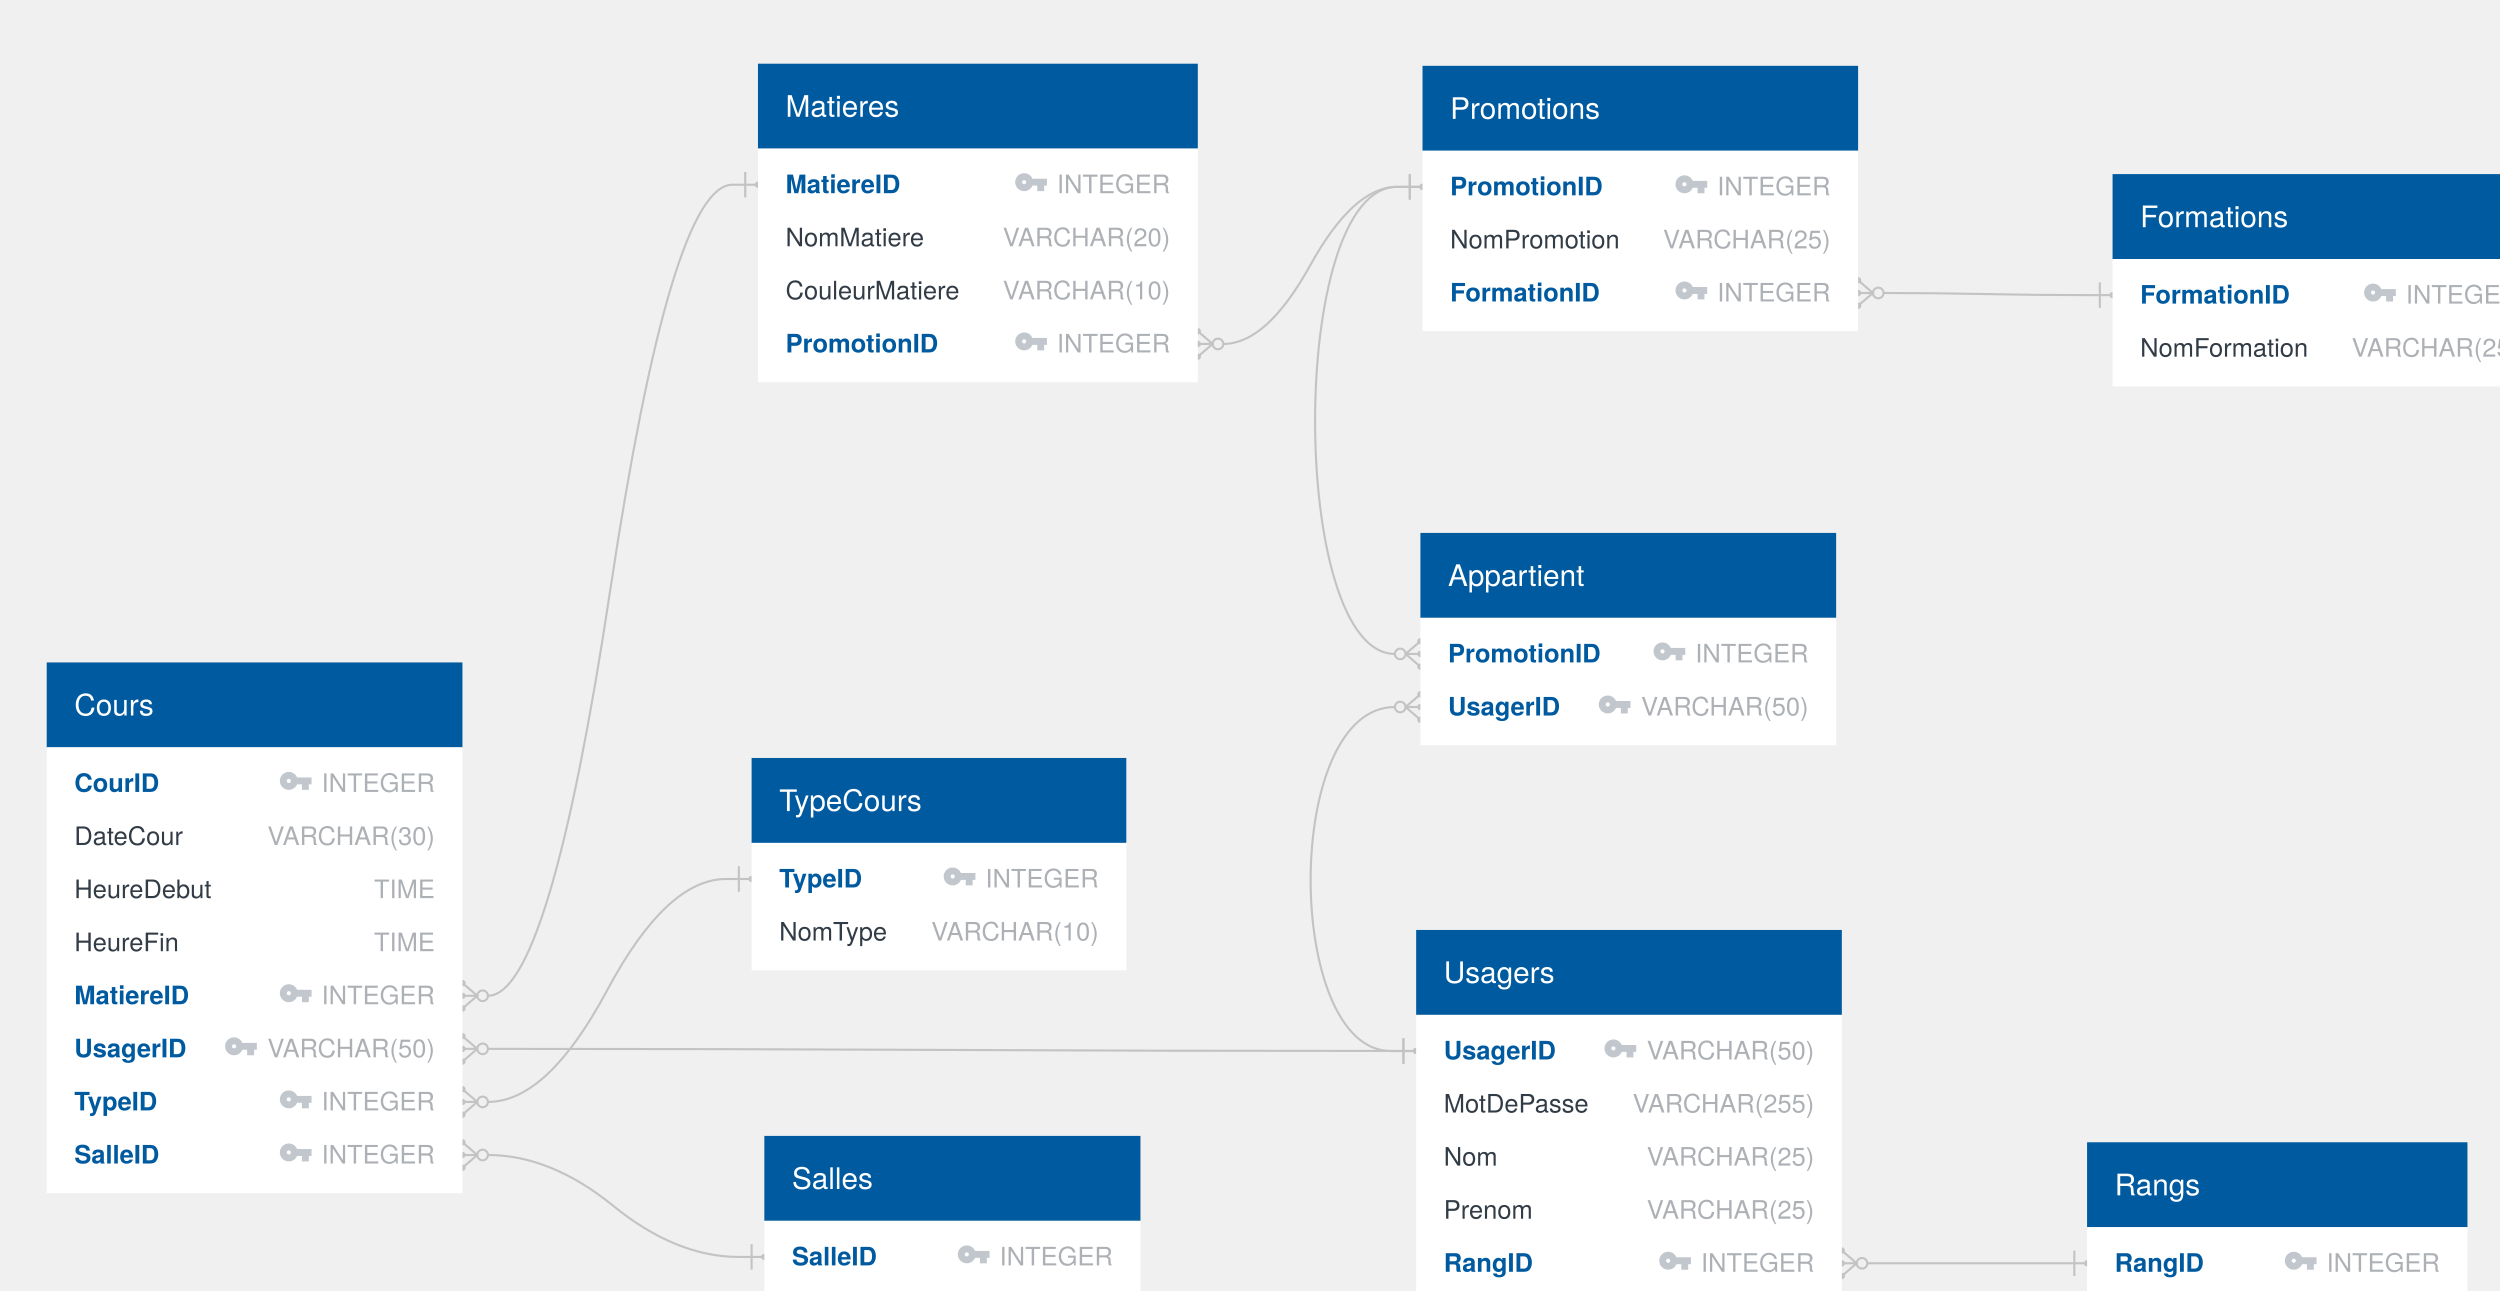
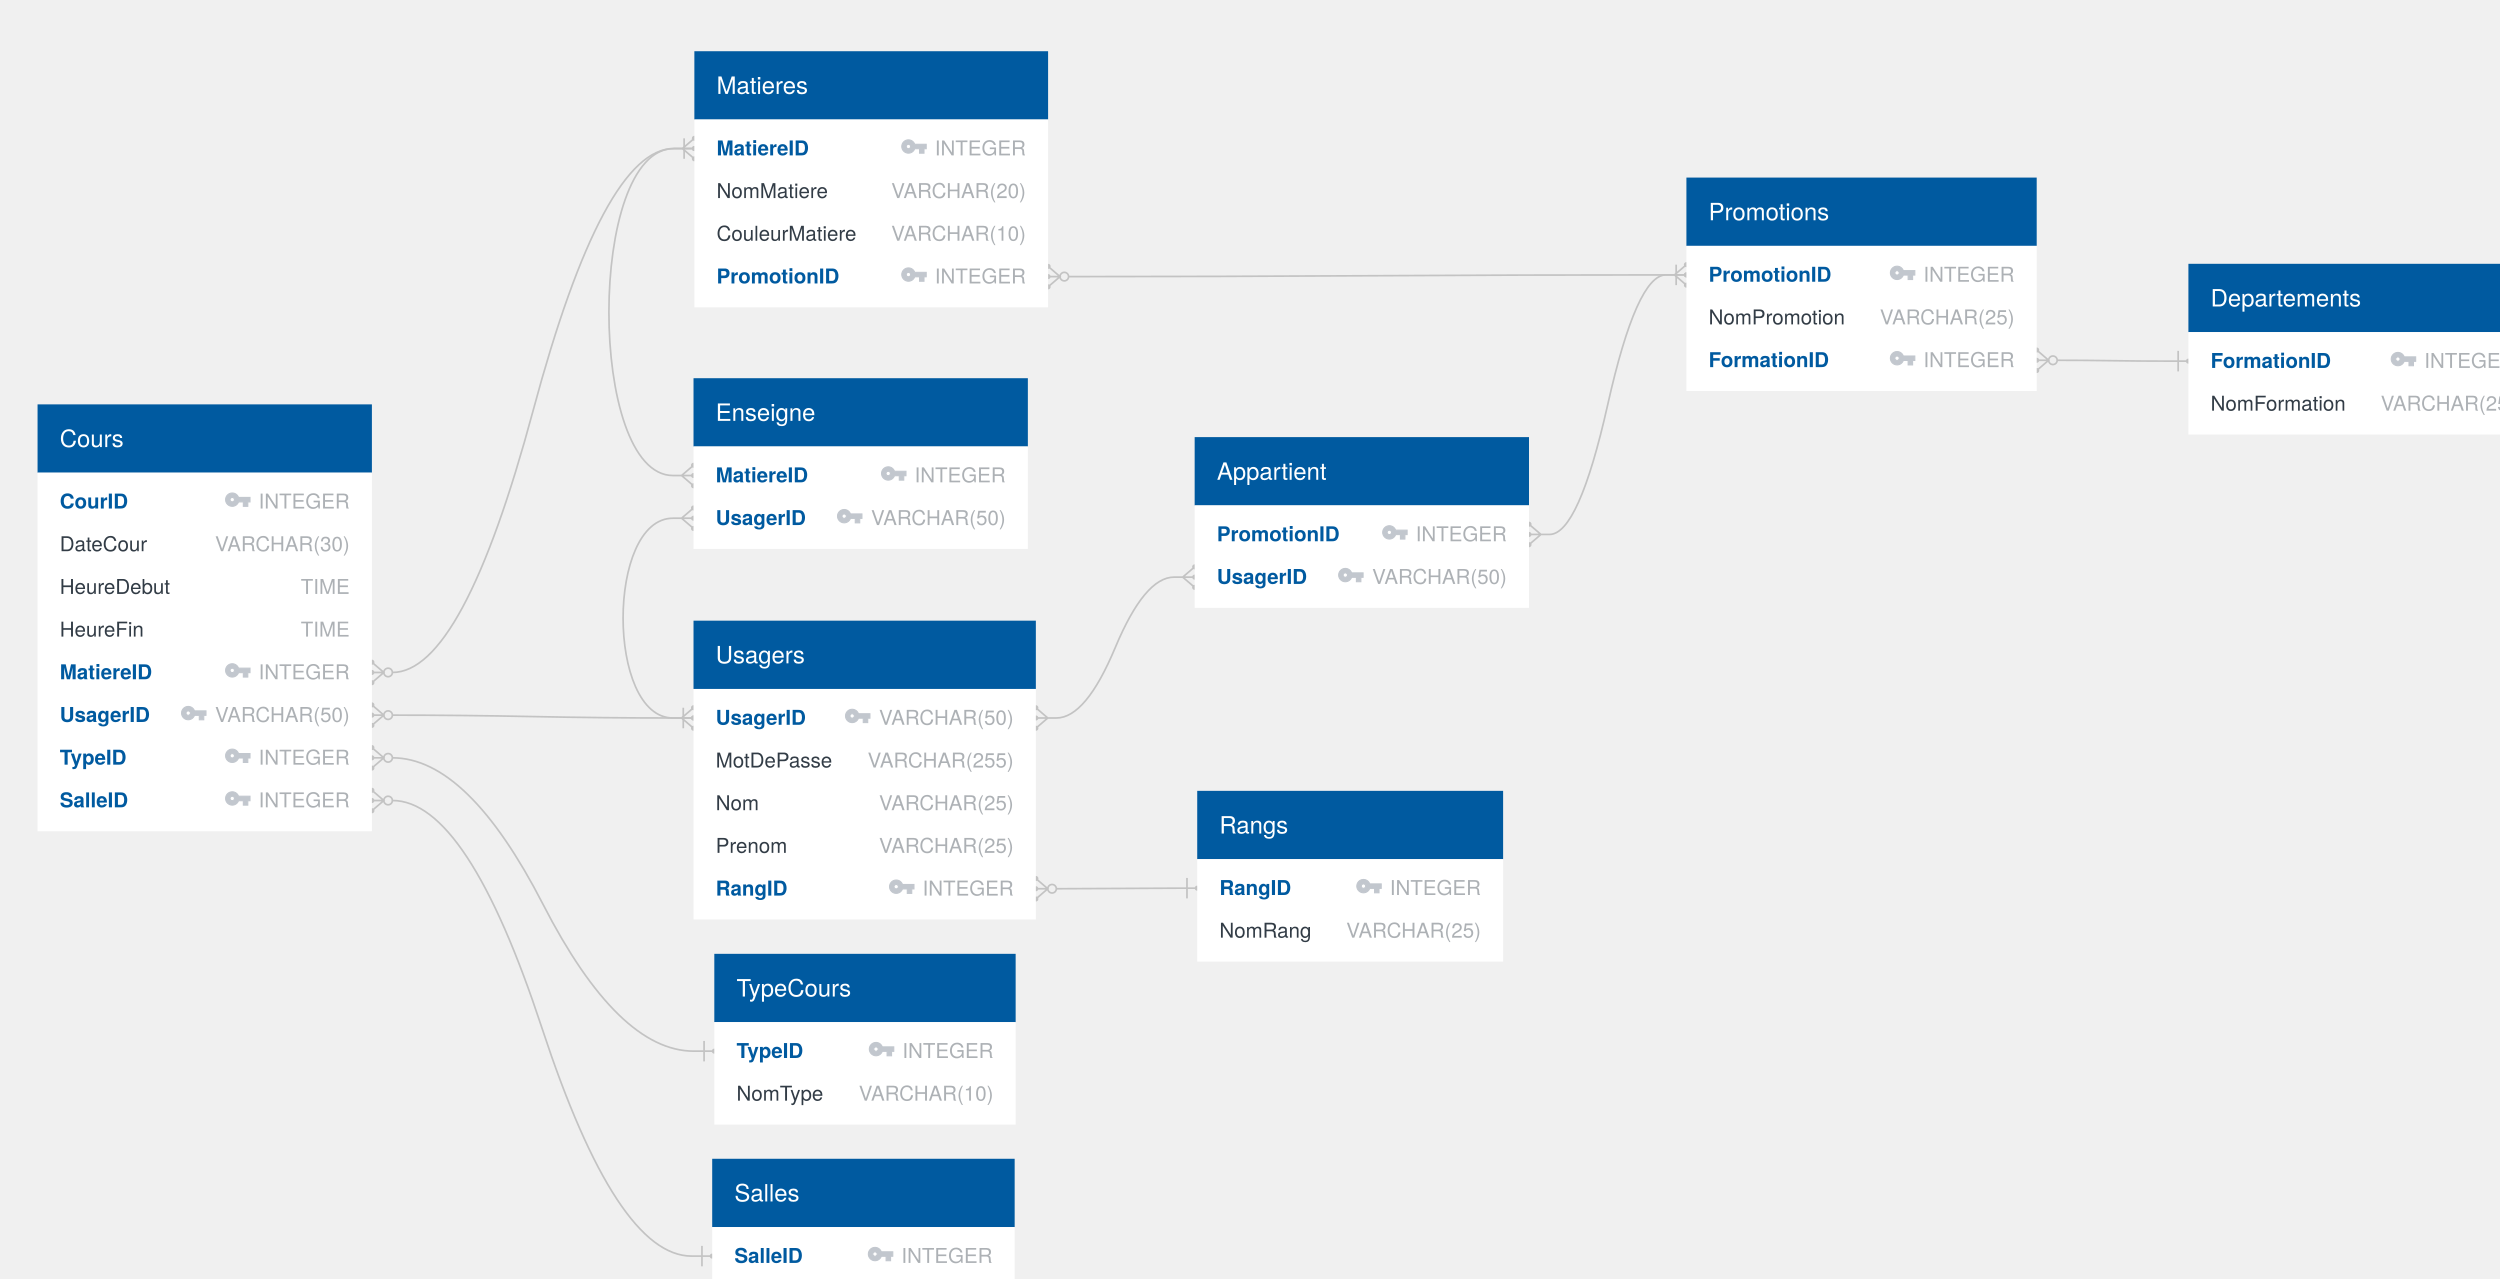
<svg xmlns="http://www.w3.org/2000/svg" class="diagram-root" style="background: #f5f6f6">
  <style>.diagram-root { font-family: "Helvetica Neue", sans-serif; font-size: 12px; } .t { overflow: visible; } .t-bg { y: 40; fill: #fff;   } .th { fill: #005aa0;   } .tht { fill: #fff; font-size: 14px;  } .tf { fill: #323c46; overflow: visible; } .tf.pk { fill: #005aa0; font-weight: bold; } .tf.fk { font-weight: bold; } .ty { fill: #adb1b5; font-weight: normal; text-anchor: end; } .r { fill: transparent; stroke: #c3c3c3; stroke-width: 1; } .l { stroke: 1; } .i { fill: #c2c7ce; stroke: #c2c7ce; } .i.ix { fill: #afb3b6; stroke: #000; } .fa { fill: transparent; overflow: visible; } .fa .bg.hover { fill: #f7f7f7; } .c { cy: 12; r: 4; stroke: #d2d2dc; fill: #d2d2dc; } .hr { fill: transparent; stroke: #323c46; stroke-opacity: 0.035; stroke-width: 13; } .dc { stroke: #fa5a3c; fill: #fa5a3c; } .x { stroke: white; stroke-width: 1; } .hl .th { fill: #1b9bff; } .hl .tht {  } .fhl .bg { fill: #e7f4ff; } .fhls .bg {  } .r.hl { stroke: #1b9bff; } .dim { opacity: 0.25; }</style>
-   <g class="drawing-wrapper" transform="translate(-207, -44) scale(1,1)">
+   <g class="drawing-wrapper" transform="translate(-280.3333, -90) scale(1,1)">
    <g class="rs">
-       <path d="M 1082.15 182 m -1, 0 a 1,1 0 1,0 2,0 a 1,1 0 1,0 -2,0 M 1082.15 182 m -0.5, 0 a 0.5,0.5 0 1,0 1,0 a 0.5,0.5 0 1,0 -1,0  M1082.15 182 L1082.15 182 1089.15 182 M 1082.15 188 m -1, 0 a 1,1 0 1,0 2,0 a 1,1 0 1,0 -2,0 M 1082.15 188 m -0.5, 0 a 0.5,0.5 0 1,0 1,0 a 0.5,0.5 0 1,0 -1,0  M1082.15 188 L1082.15 188 1089.15 182 1082.15 176 M 1082.15 176 m -1, 0 a 1,1 0 1,0 2,0 a 1,1 0 1,0 -2,0 M 1082.15 176 m -0.5, 0 a 0.5,0.5 0 1,0 1,0 a 0.5,0.5 0 1,0 -1,0  M 1091.65 182 m -2.5, 0 a 2.5,2.5 0 1,0 5,0 a 2.5,2.5 0 1,0 -5,0 M1094.15 182 Q 1118.12 182, 1142.08 182.5 T 1190 183 M 1202 183 m -1, 0 a 1,1 0 1,0 2,0 a 1,1 0 1,0 -2,0 M 1202 183 m -0.5, 0 a 0.5,0.5 0 1,0 1,0 a 0.5,0.5 0 1,0 -1,0  M1202 183 L1202 183 1190 183 M1196 189 L1196 189 1196 177" id="h1480738937" class="r" />
-       <path d="M 1074.49 639 m -1, 0 a 1,1 0 1,0 2,0 a 1,1 0 1,0 -2,0 M 1074.49 639 m -0.5, 0 a 0.5,0.5 0 1,0 1,0 a 0.5,0.5 0 1,0 -1,0  M1074.49 639 L1074.49 639 1081.49 639 M 1074.49 645 m -1, 0 a 1,1 0 1,0 2,0 a 1,1 0 1,0 -2,0 M 1074.49 645 m -0.5, 0 a 0.5,0.5 0 1,0 1,0 a 0.5,0.5 0 1,0 -1,0  M1074.49 645 L1074.49 645 1081.49 639 1074.49 633 M 1074.49 633 m -1, 0 a 1,1 0 1,0 2,0 a 1,1 0 1,0 -2,0 M 1074.49 633 m -0.5, 0 a 0.5,0.5 0 1,0 1,0 a 0.5,0.5 0 1,0 -1,0  M 1083.99 639 m -2.5, 0 a 2.5,2.5 0 1,0 5,0 a 2.5,2.5 0 1,0 -5,0 M1086.49 639 Q 1109.37 639, 1132.24 639 T 1178 639 M 1190 639 m -1, 0 a 1,1 0 1,0 2,0 a 1,1 0 1,0 -2,0 M 1190 639 m -0.5, 0 a 0.5,0.5 0 1,0 1,0 a 0.5,0.5 0 1,0 -1,0  M1190 639 L1190 639 1178 639 M1184 645 L1184 645 1184 633" id="h3475528290" class="r" />
-       <path d="M 771.16 206 m -1, 0 a 1,1 0 1,0 2,0 a 1,1 0 1,0 -2,0 M 771.16 206 m -0.5, 0 a 0.5,0.5 0 1,0 1,0 a 0.5,0.5 0 1,0 -1,0  M771.16 206 L771.16 206 778.16 206 M 771.16 212 m -1, 0 a 1,1 0 1,0 2,0 a 1,1 0 1,0 -2,0 M 771.16 212 m -0.5, 0 a 0.5,0.5 0 1,0 1,0 a 0.5,0.5 0 1,0 -1,0  M771.16 212 L771.16 212 778.16 206 771.16 200 M 771.16 200 m -1, 0 a 1,1 0 1,0 2,0 a 1,1 0 1,0 -2,0 M 771.16 200 m -0.5, 0 a 0.5,0.5 0 1,0 1,0 a 0.5,0.5 0 1,0 -1,0  M 780.66 206 m -2.5, 0 a 2.5,2.5 0 1,0 5,0 a 2.5,2.5 0 1,0 -5,0 M783.16 206 Q 803.62 206, 824.08 169 T 865 132 M 877 132 m -1, 0 a 1,1 0 1,0 2,0 a 1,1 0 1,0 -2,0 M 877 132 m -0.5, 0 a 0.5,0.5 0 1,0 1,0 a 0.5,0.5 0 1,0 -1,0  M877 132 L877 132 865 132 M871 138 L871 138 871 126" id="h1640493524" class="r" />
-       <path d="M 424.81 513 m -1, 0 a 1,1 0 1,0 2,0 a 1,1 0 1,0 -2,0 M 424.81 513 m -0.5, 0 a 0.5,0.5 0 1,0 1,0 a 0.5,0.5 0 1,0 -1,0  M424.81 513 L424.81 513 431.81 513 M 424.81 519 m -1, 0 a 1,1 0 1,0 2,0 a 1,1 0 1,0 -2,0 M 424.81 519 m -0.5, 0 a 0.5,0.5 0 1,0 1,0 a 0.5,0.5 0 1,0 -1,0  M424.81 519 L424.81 519 431.81 513 424.81 507 M 424.81 507 m -1, 0 a 1,1 0 1,0 2,0 a 1,1 0 1,0 -2,0 M 424.81 507 m -0.5, 0 a 0.5,0.5 0 1,0 1,0 a 0.5,0.5 0 1,0 -1,0  M 434.31 513 m -2.5, 0 a 2.5,2.5 0 1,0 5,0 a 2.5,2.5 0 1,0 -5,0 M436.81 513 Q 465.61 513, 494.41 322 T 552 131 M 564 131 m -1, 0 a 1,1 0 1,0 2,0 a 1,1 0 1,0 -2,0 M 564 131 m -0.5, 0 a 0.5,0.5 0 1,0 1,0 a 0.5,0.5 0 1,0 -1,0  M564 131 L564 131 552 131 M558 137 L558 137 558 125" id="h556085257" class="r" />
-       <path d="M 424.81 538 m -1, 0 a 1,1 0 1,0 2,0 a 1,1 0 1,0 -2,0 M 424.81 538 m -0.5, 0 a 0.5,0.5 0 1,0 1,0 a 0.5,0.5 0 1,0 -1,0  M424.81 538 L424.81 538 431.81 538 M 424.81 544 m -1, 0 a 1,1 0 1,0 2,0 a 1,1 0 1,0 -2,0 M 424.81 544 m -0.5, 0 a 0.5,0.5 0 1,0 1,0 a 0.5,0.5 0 1,0 -1,0  M424.81 544 L424.81 544 431.81 538 424.81 532 M 424.81 532 m -1, 0 a 1,1 0 1,0 2,0 a 1,1 0 1,0 -2,0 M 424.81 532 m -0.5, 0 a 0.5,0.5 0 1,0 1,0 a 0.5,0.5 0 1,0 -1,0  M 434.31 538 m -2.5, 0 a 2.5,2.5 0 1,0 5,0 a 2.5,2.5 0 1,0 -5,0 M436.81 538 Q 543.11 538, 649.41 538.5 T 862 539 M 874 539 m -1, 0 a 1,1 0 1,0 2,0 a 1,1 0 1,0 -2,0 M 874 539 m -0.5, 0 a 0.5,0.5 0 1,0 1,0 a 0.5,0.5 0 1,0 -1,0  M874 539 L874 539 862 539 M868 545 L868 545 868 533" id="h4182562984" class="r" />
-       <path d="M 424.81 563 m -1, 0 a 1,1 0 1,0 2,0 a 1,1 0 1,0 -2,0 M 424.81 563 m -0.5, 0 a 0.5,0.5 0 1,0 1,0 a 0.5,0.5 0 1,0 -1,0  M424.81 563 L424.81 563 431.81 563 M 424.81 569 m -1, 0 a 1,1 0 1,0 2,0 a 1,1 0 1,0 -2,0 M 424.81 569 m -0.5, 0 a 0.5,0.5 0 1,0 1,0 a 0.5,0.5 0 1,0 -1,0  M424.81 569 L424.81 569 431.81 563 424.81 557 M 424.81 557 m -1, 0 a 1,1 0 1,0 2,0 a 1,1 0 1,0 -2,0 M 424.81 557 m -0.5, 0 a 0.5,0.5 0 1,0 1,0 a 0.5,0.5 0 1,0 -1,0  M 434.31 563 m -2.5, 0 a 2.5,2.5 0 1,0 5,0 a 2.5,2.5 0 1,0 -5,0 M436.81 563 Q 464.86 563, 492.91 510.5 T 549 458 M 561 458 m -1, 0 a 1,1 0 1,0 2,0 a 1,1 0 1,0 -2,0 M 561 458 m -0.5, 0 a 0.5,0.5 0 1,0 1,0 a 0.5,0.5 0 1,0 -1,0  M561 458 L561 458 549 458 M555 464 L555 464 555 452" id="h1585382647" class="r" />
-       <path d="M 424.81 588 m -1, 0 a 1,1 0 1,0 2,0 a 1,1 0 1,0 -2,0 M 424.81 588 m -0.5, 0 a 0.5,0.5 0 1,0 1,0 a 0.5,0.5 0 1,0 -1,0  M424.81 588 L424.81 588 431.81 588 M 424.81 594 m -1, 0 a 1,1 0 1,0 2,0 a 1,1 0 1,0 -2,0 M 424.81 594 m -0.5, 0 a 0.5,0.5 0 1,0 1,0 a 0.5,0.5 0 1,0 -1,0  M424.81 594 L424.81 594 431.81 588 424.81 582 M 424.81 582 m -1, 0 a 1,1 0 1,0 2,0 a 1,1 0 1,0 -2,0 M 424.81 582 m -0.5, 0 a 0.5,0.5 0 1,0 1,0 a 0.5,0.5 0 1,0 -1,0  M 434.31 588 m -2.5, 0 a 2.5,2.5 0 1,0 5,0 a 2.5,2.5 0 1,0 -5,0 M436.81 588 Q 466.36 588, 495.91 612 T 555 636 M 567 636 m -1, 0 a 1,1 0 1,0 2,0 a 1,1 0 1,0 -2,0 M 567 636 m -0.5, 0 a 0.5,0.5 0 1,0 1,0 a 0.5,0.5 0 1,0 -1,0  M567 636 L567 636 555 636 M561 642 L561 642 561 630" id="h840439881" class="r" />
-       <path d="M 876 352 m -1, 0 a 1,1 0 1,0 2,0 a 1,1 0 1,0 -2,0 M 876 352 m -0.5, 0 a 0.5,0.5 0 1,0 1,0 a 0.5,0.5 0 1,0 -1,0  M876 352 L876 352 869 352 M 876 358 m -1, 0 a 1,1 0 1,0 2,0 a 1,1 0 1,0 -2,0 M 876 358 m -0.5, 0 a 0.5,0.5 0 1,0 1,0 a 0.5,0.5 0 1,0 -1,0  M876 358 L876 358 869 352 876 346 M 876 346 m -1, 0 a 1,1 0 1,0 2,0 a 1,1 0 1,0 -2,0 M 876 346 m -0.5, 0 a 0.5,0.5 0 1,0 1,0 a 0.5,0.5 0 1,0 -1,0  M 866.5 352 m -2.5, 0 a 2.5,2.5 0 1,0 5,0 a 2.5,2.5 0 1,0 -5,0 M864 352 C 814 352, 813.4 132, 865 132 M 877 132 m -1, 0 a 1,1 0 1,0 2,0 a 1,1 0 1,0 -2,0 M 877 132 m -0.5, 0 a 0.5,0.5 0 1,0 1,0 a 0.5,0.5 0 1,0 -1,0  M877 132 L877 132 865 132 M871 138 L871 138 871 126" id="h1583878840" class="r" />
-       <path d="M 876 377 m -1, 0 a 1,1 0 1,0 2,0 a 1,1 0 1,0 -2,0 M 876 377 m -0.5, 0 a 0.5,0.5 0 1,0 1,0 a 0.5,0.5 0 1,0 -1,0  M876 377 L876 377 869 377 M 876 383 m -1, 0 a 1,1 0 1,0 2,0 a 1,1 0 1,0 -2,0 M 876 383 m -0.5, 0 a 0.5,0.5 0 1,0 1,0 a 0.5,0.5 0 1,0 -1,0  M876 383 L876 383 869 377 876 371 M 876 371 m -1, 0 a 1,1 0 1,0 2,0 a 1,1 0 1,0 -2,0 M 876 371 m -0.5, 0 a 0.5,0.5 0 1,0 1,0 a 0.5,0.5 0 1,0 -1,0  M 866.5 377 m -2.5, 0 a 2.5,2.5 0 1,0 5,0 a 2.5,2.5 0 1,0 -5,0 M864 377 C 810.8 377, 812 539, 862 539 M 874 539 m -1, 0 a 1,1 0 1,0 2,0 a 1,1 0 1,0 -2,0 M 874 539 m -0.5, 0 a 0.5,0.5 0 1,0 1,0 a 0.5,0.5 0 1,0 -1,0  M874 539 L874 539 862 539 M868 545 L868 545 868 533" id="h1892832368" class="r" />
+       <path d="M 1473.15 301 m -1, 0 a 1,1 0 1,0 2,0 a 1,1 0 1,0 -2,0 M 1473.15 301 m -0.5, 0 a 0.5,0.5 0 1,0 1,0 a 0.5,0.5 0 1,0 -1,0  M1473.15 301 L1473.15 301 1480.15 301 M 1473.15 307 m -1, 0 a 1,1 0 1,0 2,0 a 1,1 0 1,0 -2,0 M 1473.15 307 m -0.5, 0 a 0.5,0.5 0 1,0 1,0 a 0.5,0.5 0 1,0 -1,0  M1473.15 307 L1473.15 307 1480.15 301 1473.15 295 M 1473.15 295 m -1, 0 a 1,1 0 1,0 2,0 a 1,1 0 1,0 -2,0 M 1473.15 295 m -0.5, 0 a 0.5,0.5 0 1,0 1,0 a 0.5,0.5 0 1,0 -1,0  M 1482.65 301 m -2.5, 0 a 2.5,2.5 0 1,0 5,0 a 2.5,2.5 0 1,0 -5,0 M1485.15 301 Q 1501.37 301, 1517.58 301.25 T 1550 301.5 M 1562 301.5 m -1, 0 a 1,1 0 1,0 2,0 a 1,1 0 1,0 -2,0 M 1562 301.5 m -0.5, 0 a 0.5,0.5 0 1,0 1,0 a 0.5,0.5 0 1,0 -1,0  M1562 301.5 L1562 301.5 1550 301.5 M1556 307.5 L1556 307.5 1556 295.5" id="h2328610567" class="r" />
+       <path d="M 886.99 610.5 m -1, 0 a 1,1 0 1,0 2,0 a 1,1 0 1,0 -2,0 M 886.99 610.5 m -0.5, 0 a 0.5,0.5 0 1,0 1,0 a 0.5,0.5 0 1,0 -1,0  M886.99 610.5 L886.99 610.5 893.99 610.5 M 886.99 616.5 m -1, 0 a 1,1 0 1,0 2,0 a 1,1 0 1,0 -2,0 M 886.99 616.5 m -0.5, 0 a 0.5,0.5 0 1,0 1,0 a 0.5,0.5 0 1,0 -1,0  M886.99 616.5 L886.99 616.5 893.99 610.5 886.99 604.5 M 886.99 604.5 m -1, 0 a 1,1 0 1,0 2,0 a 1,1 0 1,0 -2,0 M 886.99 604.5 m -0.5, 0 a 0.5,0.5 0 1,0 1,0 a 0.5,0.5 0 1,0 -1,0  M 896.49 610.5 m -2.5, 0 a 2.5,2.5 0 1,0 5,0 a 2.5,2.5 0 1,0 -5,0 M898.99 610.5 Q 916.62 610.5, 934.25 610.34 T 969.5 610.17 M 981.5 610.17 m -1, 0 a 1,1 0 1,0 2,0 a 1,1 0 1,0 -2,0 M 981.5 610.17 m -0.5, 0 a 0.5,0.5 0 1,0 1,0 a 0.5,0.5 0 1,0 -1,0  M981.5 610.17 L981.5 610.17 969.5 610.17 M975.5 616.17 L975.5 616.17 975.5 604.17" id="h3475528290" class="r" />
+       <path d="M 894.16 252 m -1, 0 a 1,1 0 1,0 2,0 a 1,1 0 1,0 -2,0 M 894.16 252 m -0.5, 0 a 0.5,0.5 0 1,0 1,0 a 0.5,0.5 0 1,0 -1,0  M894.16 252 L894.16 252 901.16 252 M 894.16 258 m -1, 0 a 1,1 0 1,0 2,0 a 1,1 0 1,0 -2,0 M 894.16 258 m -0.5, 0 a 0.5,0.5 0 1,0 1,0 a 0.5,0.5 0 1,0 -1,0  M894.16 258 L894.16 258 901.16 252 894.16 246 M 894.16 246 m -1, 0 a 1,1 0 1,0 2,0 a 1,1 0 1,0 -2,0 M 894.16 246 m -0.5, 0 a 0.5,0.5 0 1,0 1,0 a 0.5,0.5 0 1,0 -1,0  M 903.66 252 m -2.5, 0 a 2.5,2.5 0 1,0 5,0 a 2.5,2.5 0 1,0 -5,0 M906.16 252 Q 993.62 252, 1081.08 251.5 T 1256 251 M 1268 251 m -1, 0 a 1,1 0 1,0 2,0 a 1,1 0 1,0 -2,0 M 1268 251 m -0.5, 0 a 0.5,0.5 0 1,0 1,0 a 0.5,0.5 0 1,0 -1,0  M1268 251 L1268 251 1256 251 M1262 257 L1262 257 1262 245" id="h1640493524" class="r" />
+       <path d="M 498.14 483.83 m -1, 0 a 1,1 0 1,0 2,0 a 1,1 0 1,0 -2,0 M 498.14 483.83 m -0.5, 0 a 0.5,0.5 0 1,0 1,0 a 0.5,0.5 0 1,0 -1,0  M498.14 483.83 L498.14 483.83 505.14 483.83 M 498.14 489.83 m -1, 0 a 1,1 0 1,0 2,0 a 1,1 0 1,0 -2,0 M 498.14 489.83 m -0.5, 0 a 0.5,0.5 0 1,0 1,0 a 0.5,0.5 0 1,0 -1,0  M498.14 489.83 L498.14 489.83 505.14 483.83 498.14 477.83 M 498.14 477.83 m -1, 0 a 1,1 0 1,0 2,0 a 1,1 0 1,0 -2,0 M 498.14 477.83 m -0.5, 0 a 0.5,0.5 0 1,0 1,0 a 0.5,0.5 0 1,0 -1,0  M 507.64 483.83 m -2.5, 0 a 2.5,2.5 0 1,0 5,0 a 2.5,2.5 0 1,0 -5,0 M510.14 483.83 Q 551.36 483.83, 592.57 330.42 T 675 177 M 687 177 m -1, 0 a 1,1 0 1,0 2,0 a 1,1 0 1,0 -2,0 M 687 177 m -0.5, 0 a 0.5,0.5 0 1,0 1,0 a 0.5,0.5 0 1,0 -1,0  M687 177 L687 177 675 177 M681 183 L681 183 681 171" id="h556085257" class="r" />
+       <path d="M 498.14 508.83 m -1, 0 a 1,1 0 1,0 2,0 a 1,1 0 1,0 -2,0 M 498.14 508.83 m -0.5, 0 a 0.5,0.5 0 1,0 1,0 a 0.5,0.5 0 1,0 -1,0  M498.14 508.83 L498.14 508.83 505.14 508.83 M 498.14 514.83 m -1, 0 a 1,1 0 1,0 2,0 a 1,1 0 1,0 -2,0 M 498.14 514.83 m -0.5, 0 a 0.5,0.5 0 1,0 1,0 a 0.5,0.5 0 1,0 -1,0  M498.14 514.83 L498.14 514.83 505.14 508.83 498.14 502.83 M 498.14 502.83 m -1, 0 a 1,1 0 1,0 2,0 a 1,1 0 1,0 -2,0 M 498.14 502.83 m -0.5, 0 a 0.5,0.5 0 1,0 1,0 a 0.5,0.5 0 1,0 -1,0  M 507.64 508.83 m -2.5, 0 a 2.5,2.5 0 1,0 5,0 a 2.5,2.5 0 1,0 -5,0 M510.14 508.83 Q 551.23 508.83, 592.32 509.67 T 674.5 510.5 M 686.5 510.5 m -1, 0 a 1,1 0 1,0 2,0 a 1,1 0 1,0 -2,0 M 686.5 510.5 m -0.5, 0 a 0.5,0.5 0 1,0 1,0 a 0.5,0.5 0 1,0 -1,0  M686.5 510.5 L686.5 510.5 674.5 510.5 M680.5 516.5 L680.5 516.5 680.5 504.5" id="h4182562984" class="r" />
+       <path d="M 498.14 533.83 m -1, 0 a 1,1 0 1,0 2,0 a 1,1 0 1,0 -2,0 M 498.14 533.83 m -0.5, 0 a 0.5,0.5 0 1,0 1,0 a 0.5,0.5 0 1,0 -1,0  M498.14 533.83 L498.14 533.83 505.14 533.83 M 498.14 539.83 m -1, 0 a 1,1 0 1,0 2,0 a 1,1 0 1,0 -2,0 M 498.14 539.83 m -0.5, 0 a 0.5,0.5 0 1,0 1,0 a 0.5,0.5 0 1,0 -1,0  M498.14 539.83 L498.14 539.83 505.14 533.83 498.14 527.83 M 498.14 527.83 m -1, 0 a 1,1 0 1,0 2,0 a 1,1 0 1,0 -2,0 M 498.14 527.83 m -0.5, 0 a 0.5,0.5 0 1,0 1,0 a 0.5,0.5 0 1,0 -1,0  M 507.64 533.83 m -2.5, 0 a 2.5,2.5 0 1,0 5,0 a 2.5,2.5 0 1,0 -5,0 M510.14 533.83 Q 554.28 533.83, 598.41 619.72 T 686.68 705.62 M 698.68 705.62 m -1, 0 a 1,1 0 1,0 2,0 a 1,1 0 1,0 -2,0 M 698.68 705.62 m -0.5, 0 a 0.5,0.5 0 1,0 1,0 a 0.5,0.5 0 1,0 -1,0  M698.68 705.62 L698.68 705.62 686.68 705.62 M692.68 711.62 L692.68 711.62 692.68 699.62" id="h1585382647" class="r" />
+       <path d="M 498.14 558.83 m -1, 0 a 1,1 0 1,0 2,0 a 1,1 0 1,0 -2,0 M 498.14 558.83 m -0.5, 0 a 0.5,0.5 0 1,0 1,0 a 0.5,0.5 0 1,0 -1,0  M498.14 558.83 L498.14 558.83 505.14 558.83 M 498.14 564.83 m -1, 0 a 1,1 0 1,0 2,0 a 1,1 0 1,0 -2,0 M 498.14 564.83 m -0.5, 0 a 0.5,0.5 0 1,0 1,0 a 0.5,0.5 0 1,0 -1,0  M498.14 564.83 L498.14 564.83 505.14 558.83 498.14 552.83 M 498.14 552.83 m -1, 0 a 1,1 0 1,0 2,0 a 1,1 0 1,0 -2,0 M 498.14 552.83 m -0.5, 0 a 0.5,0.5 0 1,0 1,0 a 0.5,0.5 0 1,0 -1,0  M 507.64 558.83 m -2.5, 0 a 2.5,2.5 0 1,0 5,0 a 2.5,2.5 0 1,0 -5,0 M510.14 558.83 Q 553.96 558.83, 597.79 692.24 T 685.44 825.65 M 697.44 825.65 m -1, 0 a 1,1 0 1,0 2,0 a 1,1 0 1,0 -2,0 M 697.44 825.65 m -0.5, 0 a 0.5,0.5 0 1,0 1,0 a 0.5,0.5 0 1,0 -1,0  M697.44 825.65 L697.44 825.65 685.44 825.65 M691.44 831.65 L691.44 831.65 691.44 819.65" id="h840439881" class="r" />
+       <path d="M 1175.81 403 m -1, 0 a 1,1 0 1,0 2,0 a 1,1 0 1,0 -2,0 M 1175.81 403 m -0.5, 0 a 0.5,0.5 0 1,0 1,0 a 0.5,0.5 0 1,0 -1,0  M1175.81 403 L1175.81 403 1187.81 403 M 1175.81 409 m -1, 0 a 1,1 0 1,0 2,0 a 1,1 0 1,0 -2,0 M 1175.81 409 m -0.5, 0 a 0.5,0.5 0 1,0 1,0 a 0.5,0.5 0 1,0 -1,0  M1175.81 409 L1175.81 409 1182.81 403 1175.81 397 M 1175.81 397 m -1, 0 a 1,1 0 1,0 2,0 a 1,1 0 1,0 -2,0 M 1175.81 397 m -0.5, 0 a 0.5,0.5 0 1,0 1,0 a 0.5,0.5 0 1,0 -1,0  M1187.81 403 Q 1204.86 403, 1221.91 327 T 1256 251 M 1268 251 m -1, 0 a 1,1 0 1,0 2,0 a 1,1 0 1,0 -2,0 M 1268 251 m -0.5, 0 a 0.5,0.5 0 1,0 1,0 a 0.5,0.5 0 1,0 -1,0  M1268 251 L1268 251 1256 251 M 1268 257 m -1, 0 a 1,1 0 1,0 2,0 a 1,1 0 1,0 -2,0 M 1268 257 m -0.5, 0 a 0.5,0.5 0 1,0 1,0 a 0.5,0.5 0 1,0 -1,0  M1268 257 L1268 257 1261 251 1268 245 M 1268 245 m -1, 0 a 1,1 0 1,0 2,0 a 1,1 0 1,0 -2,0 M 1268 245 m -0.5, 0 a 0.5,0.5 0 1,0 1,0 a 0.5,0.5 0 1,0 -1,0 " id="h1583878840" class="r" />
+       <path d="M 980 428 m -1, 0 a 1,1 0 1,0 2,0 a 1,1 0 1,0 -2,0 M 980 428 m -0.5, 0 a 0.5,0.5 0 1,0 1,0 a 0.5,0.5 0 1,0 -1,0  M980 428 L980 428 968 428 M 980 434 m -1, 0 a 1,1 0 1,0 2,0 a 1,1 0 1,0 -2,0 M 980 434 m -0.5, 0 a 0.5,0.5 0 1,0 1,0 a 0.5,0.5 0 1,0 -1,0  M980 434 L980 434 973 428 980 422 M 980 422 m -1, 0 a 1,1 0 1,0 2,0 a 1,1 0 1,0 -2,0 M 980 422 m -0.5, 0 a 0.5,0.5 0 1,0 1,0 a 0.5,0.5 0 1,0 -1,0  M968 428 Q 950.75 428, 933.5 469.25 T 898.99 510.5 M 886.99 510.5 m -1, 0 a 1,1 0 1,0 2,0 a 1,1 0 1,0 -2,0 M 886.99 510.5 m -0.5, 0 a 0.5,0.5 0 1,0 1,0 a 0.5,0.5 0 1,0 -1,0  M886.99 510.5 L886.99 510.5 898.99 510.5 M 886.99 516.5 m -1, 0 a 1,1 0 1,0 2,0 a 1,1 0 1,0 -2,0 M 886.99 516.5 m -0.5, 0 a 0.5,0.5 0 1,0 1,0 a 0.5,0.5 0 1,0 -1,0  M886.99 516.5 L886.99 516.5 893.99 510.5 886.99 504.5 M 886.99 504.5 m -1, 0 a 1,1 0 1,0 2,0 a 1,1 0 1,0 -2,0 M 886.99 504.5 m -0.5, 0 a 0.5,0.5 0 1,0 1,0 a 0.5,0.5 0 1,0 -1,0 " id="h1892832368" class="r" />
+       <path d="M 686.5 368.5 m -1, 0 a 1,1 0 1,0 2,0 a 1,1 0 1,0 -2,0 M 686.5 368.5 m -0.5, 0 a 0.5,0.5 0 1,0 1,0 a 0.5,0.5 0 1,0 -1,0  M686.5 368.5 L686.5 368.5 674.5 368.5 M 686.5 374.5 m -1, 0 a 1,1 0 1,0 2,0 a 1,1 0 1,0 -2,0 M 686.5 374.5 m -0.5, 0 a 0.5,0.5 0 1,0 1,0 a 0.5,0.5 0 1,0 -1,0  M686.5 374.5 L686.5 374.5 679.5 368.5 686.5 362.5 M 686.5 362.5 m -1, 0 a 1,1 0 1,0 2,0 a 1,1 0 1,0 -2,0 M 686.5 362.5 m -0.5, 0 a 0.5,0.5 0 1,0 1,0 a 0.5,0.5 0 1,0 -1,0  M674.5 368.5 C 624.5 368.5, 624.2 177, 675 177 M 687 177 m -1, 0 a 1,1 0 1,0 2,0 a 1,1 0 1,0 -2,0 M 687 177 m -0.5, 0 a 0.5,0.5 0 1,0 1,0 a 0.5,0.5 0 1,0 -1,0  M687 177 L687 177 675 177 M 687 183 m -1, 0 a 1,1 0 1,0 2,0 a 1,1 0 1,0 -2,0 M 687 183 m -0.5, 0 a 0.5,0.5 0 1,0 1,0 a 0.5,0.5 0 1,0 -1,0  M687 183 L687 183 680 177 687 171 M 687 171 m -1, 0 a 1,1 0 1,0 2,0 a 1,1 0 1,0 -2,0 M 687 171 m -0.5, 0 a 0.5,0.5 0 1,0 1,0 a 0.5,0.5 0 1,0 -1,0 " id="h2335290988" class="r" />
+       <path d="M 686.5 393.5 m -1, 0 a 1,1 0 1,0 2,0 a 1,1 0 1,0 -2,0 M 686.5 393.5 m -0.5, 0 a 0.5,0.5 0 1,0 1,0 a 0.5,0.5 0 1,0 -1,0  M686.5 393.5 L686.5 393.5 674.5 393.5 M 686.5 399.5 m -1, 0 a 1,1 0 1,0 2,0 a 1,1 0 1,0 -2,0 M 686.5 399.5 m -0.5, 0 a 0.5,0.5 0 1,0 1,0 a 0.5,0.5 0 1,0 -1,0  M686.5 399.5 L686.5 399.5 679.5 393.5 686.5 387.5 M 686.5 387.5 m -1, 0 a 1,1 0 1,0 2,0 a 1,1 0 1,0 -2,0 M 686.5 387.5 m -0.5, 0 a 0.5,0.5 0 1,0 1,0 a 0.5,0.5 0 1,0 -1,0  M674.5 393.5 C 635.5 393.5, 635.5 510.5, 674.5 510.5 M 686.5 510.5 m -1, 0 a 1,1 0 1,0 2,0 a 1,1 0 1,0 -2,0 M 686.5 510.5 m -0.5, 0 a 0.5,0.5 0 1,0 1,0 a 0.5,0.5 0 1,0 -1,0  M686.5 510.5 L686.5 510.5 674.5 510.5 M 686.5 516.5 m -1, 0 a 1,1 0 1,0 2,0 a 1,1 0 1,0 -2,0 M 686.5 516.5 m -0.5, 0 a 0.5,0.5 0 1,0 1,0 a 0.5,0.5 0 1,0 -1,0  M686.5 516.5 L686.5 516.5 679.5 510.5 686.5 504.5 M 686.5 504.5 m -1, 0 a 1,1 0 1,0 2,0 a 1,1 0 1,0 -2,0 M 686.5 504.5 m -0.5, 0 a 0.5,0.5 0 1,0 1,0 a 0.5,0.5 0 1,0 -1,0 " id="h4147743297" class="r" />
    </g>
    <g class="hrs" />
    <g class="ts">
-       <svg width="204.48" height="100" x="1202" y="126" id="h4144917450" class="t">
-         <rect height="40" width="204.48" class="th" />
-         <text x="13" y="25" class="tht">Formations</text>
-         <rect height="60" width="204.48" class="t-bg" />
-         <text x="13" y="61" class="tf pk">FormationID<tspan x="191.48" class="ty">INTEGER</tspan>
-         </text>
-         <path d="M7,14A2,2 0 0,1 5,12A2,2 0 0,1 7,10A2,2 0 0,1 9,12A2,2 0 0,1 7,14M12.65,10C11.83,7.67 9.61,6 7, 6A6, 6 0 0, 0 1, 12A6, 6 0 0, 0 7, 18C9.61, 18 11.83, 16.33 12.65, 14H17V18H21V14H23V10H12.65Z" class="i pk" transform="translate(118.1421, 48) scale(0.65)" />
-         <text x="13" y="86" class="tf">NomFormation<tspan x="191.48" class="ty">VARCHAR(25)</tspan>
-         </text>
-       </svg>
-       <svg width="205.15" height="125" x="877" y="75" id="h3888435860" class="t">
+       <svg width="205.15" height="125" x="1268" y="194" id="h3888435860" class="t">
        <rect height="40" width="205.15" class="th" />
        <text x="13" y="25" class="tht">Promotions</text>
        <rect height="85" width="205.15" class="t-bg" />
        <text x="13" y="61" class="tf pk">PromotionID<tspan x="192.15" class="ty">INTEGER</tspan>
        </text>
        <path d="M7,14A2,2 0 0,1 5,12A2,2 0 0,1 7,10A2,2 0 0,1 9,12A2,2 0 0,1 7,14M12.65,10C11.83,7.67 9.61,6 7, 6A6, 6 0 0, 0 1, 12A6, 6 0 0, 0 7, 18C9.61, 18 11.83, 16.33 12.65, 14H17V18H21V14H23V10H12.65Z" class="i pk" transform="translate(118.8121, 48) scale(0.65)" />
        <text x="13" y="86" class="tf">NomPromotion<tspan x="192.15" class="ty">VARCHAR(25)</tspan>
        </text>
        <text x="13" y="111" class="tf pk">FormationID<tspan x="192.15" class="ty">INTEGER</tspan>
        </text>
        <path d="M7,14A2,2 0 0,1 5,12A2,2 0 0,1 7,10A2,2 0 0,1 9,12A2,2 0 0,1 7,14M12.65,10C11.83,7.67 9.61,6 7, 6A6, 6 0 0, 0 1, 12A6, 6 0 0, 0 7, 18C9.61, 18 11.83, 16.33 12.65, 14H17V18H21V14H23V10H12.65Z" class="i pk" transform="translate(118.8121, 98) scale(0.65)" />
      </svg>
-       <svg width="179.15" height="100" x="1190" y="582" id="h2668841570" class="t">
+       <svg width="179.15" height="100" x="981.5" y="553.17" id="h2668841570" class="t">
        <rect height="40" width="179.15" class="th" />
        <text x="13" y="25" class="tht">Rangs</text>
        <rect height="60" width="179.15" class="t-bg" />
        <text x="13" y="61" class="tf pk">RangID<tspan x="166.15" class="ty">INTEGER</tspan>
        </text>
        <path d="M7,14A2,2 0 0,1 5,12A2,2 0 0,1 7,10A2,2 0 0,1 9,12A2,2 0 0,1 7,14M12.65,10C11.83,7.67 9.61,6 7, 6A6, 6 0 0, 0 1, 12A6, 6 0 0, 0 7, 18C9.61, 18 11.83, 16.33 12.65, 14H17V18H21V14H23V10H12.65Z" class="i pk" transform="translate(92.81211, 48) scale(0.65)" />
        <text x="13" y="86" class="tf">NomRang<tspan x="166.15" class="ty">VARCHAR(25)</tspan>
        </text>
      </svg>
-       <svg width="200.49" height="175" x="874" y="482" id="h2399746903" class="t">
+       <svg width="200.49" height="175" x="686.5" y="453.5" id="h2399746903" class="t">
        <rect height="40" width="200.49" class="th" />
        <text x="13" y="25" class="tht">Usagers</text>
        <rect height="135" width="200.49" class="t-bg" />
        <text x="13" y="61" class="tf pk">UsagerID<tspan x="187.49" class="ty">VARCHAR(50)</tspan>
        </text>
        <path d="M7,14A2,2 0 0,1 5,12A2,2 0 0,1 7,10A2,2 0 0,1 9,12A2,2 0 0,1 7,14M12.65,10C11.83,7.67 9.61,6 7, 6A6, 6 0 0, 0 1, 12A6, 6 0 0, 0 7, 18C9.61, 18 11.83, 16.33 12.65, 14H17V18H21V14H23V10H12.65Z" class="i pk" transform="translate(88.365, 48) scale(0.65)" />
        <text x="13" y="86" class="tf">MotDePasse<tspan x="187.49" class="ty">VARCHAR(255)</tspan>
        </text>
        <text x="13" y="111" class="tf">Nom<tspan x="187.49" class="ty">VARCHAR(25)</tspan>
        </text>
        <text x="13" y="136" class="tf">Prenom<tspan x="187.49" class="ty">VARCHAR(25)</tspan>
        </text>
        <text x="13" y="161" class="tf pk">RangID<tspan x="187.49" class="ty">INTEGER</tspan>
        </text>
        <path d="M7,14A2,2 0 0,1 5,12A2,2 0 0,1 7,10A2,2 0 0,1 9,12A2,2 0 0,1 7,14M12.65,10C11.83,7.67 9.61,6 7, 6A6, 6 0 0, 0 1, 12A6, 6 0 0, 0 7, 18C9.61, 18 11.83, 16.33 12.65, 14H17V18H21V14H23V10H12.65Z" class="i pk" transform="translate(114.1521, 148) scale(0.65)" />
      </svg>
-       <svg width="177.14" height="100" x="567" y="579" id="h669981274" class="t">
+       <svg width="177.14" height="100" x="697.44" y="768.65" id="h669981274" class="t">
        <rect height="40" width="177.14" class="th" />
        <text x="13" y="25" class="tht">Salles</text>
        <rect height="60" width="177.14" class="t-bg" />
        <text x="13" y="61" class="tf pk">SalleID<tspan x="164.14" class="ty">INTEGER</tspan>
        </text>
        <path d="M7,14A2,2 0 0,1 5,12A2,2 0 0,1 7,10A2,2 0 0,1 9,12A2,2 0 0,1 7,14M12.65,10C11.83,7.67 9.61,6 7, 6A6, 6 0 0, 0 1, 12A6, 6 0 0, 0 7, 18C9.61, 18 11.83, 16.33 12.65, 14H17V18H21V14H23V10H12.65Z" class="i pk" transform="translate(90.80211, 48) scale(0.65)" />
        <text x="13" y="86" class="tf">NomSalle<tspan x="164.14" class="ty">VARCHAR(10)</tspan>
        </text>
      </svg>
-       <svg width="176.48" height="100" x="561" y="401" id="h2285590541" class="t">
+       <svg width="176.48" height="100" x="698.68" y="648.62" id="h2285590541" class="t">
        <rect height="40" width="176.48" class="th" />
        <text x="13" y="25" class="tht">TypeCours</text>
        <rect height="60" width="176.48" class="t-bg" />
        <text x="13" y="61" class="tf pk">TypeID<tspan x="163.48" class="ty">INTEGER</tspan>
        </text>
        <path d="M7,14A2,2 0 0,1 5,12A2,2 0 0,1 7,10A2,2 0 0,1 9,12A2,2 0 0,1 7,14M12.65,10C11.83,7.67 9.61,6 7, 6A6, 6 0 0, 0 1, 12A6, 6 0 0, 0 7, 18C9.61, 18 11.83, 16.33 12.65, 14H17V18H21V14H23V10H12.65Z" class="i pk" transform="translate(90.14211, 48) scale(0.65)" />
        <text x="13" y="86" class="tf">NomType<tspan x="163.48" class="ty">VARCHAR(10)</tspan>
        </text>
      </svg>
-       <svg width="207.16" height="150" x="564" y="74" id="h3700180878" class="t">
+       <svg width="207.16" height="150" x="687" y="120" id="h3700180878" class="t">
        <rect height="40" width="207.16" class="th" />
        <text x="13" y="25" class="tht">Matieres</text>
        <rect height="110" width="207.16" class="t-bg" />
        <text x="13" y="61" class="tf pk">MatiereID<tspan x="194.16" class="ty">INTEGER</tspan>
        </text>
        <path d="M7,14A2,2 0 0,1 5,12A2,2 0 0,1 7,10A2,2 0 0,1 9,12A2,2 0 0,1 7,14M12.65,10C11.83,7.67 9.61,6 7, 6A6, 6 0 0, 0 1, 12A6, 6 0 0, 0 7, 18C9.61, 18 11.83, 16.33 12.65, 14H17V18H21V14H23V10H12.65Z" class="i pk" transform="translate(120.8221, 48) scale(0.65)" />
        <text x="13" y="86" class="tf">NomMatiere<tspan x="194.16" class="ty">VARCHAR(20)</tspan>
        </text>
        <text x="13" y="111" class="tf">CouleurMatiere<tspan x="194.16" class="ty">VARCHAR(10)</tspan>
        </text>
        <text x="13" y="136" class="tf pk">PromotionID<tspan x="194.16" class="ty">INTEGER</tspan>
        </text>
        <path d="M7,14A2,2 0 0,1 5,12A2,2 0 0,1 7,10A2,2 0 0,1 9,12A2,2 0 0,1 7,14M12.65,10C11.83,7.67 9.61,6 7, 6A6, 6 0 0, 0 1, 12A6, 6 0 0, 0 7, 18C9.61, 18 11.83, 16.33 12.65, 14H17V18H21V14H23V10H12.65Z" class="i pk" transform="translate(120.8221, 123) scale(0.65)" />
      </svg>
-       <svg width="195.81" height="250" x="229" y="356" id="h1478946853" class="t">
+       <svg width="195.81" height="250" x="302.33" y="326.83" id="h1478946853" class="t">
        <rect height="40" width="195.81" class="th" />
        <text x="13" y="25" class="tht">Cours</text>
        <rect height="210" width="195.81" class="t-bg" />
        <text x="13" y="61" class="tf pk">CourID<tspan x="182.81" class="ty">INTEGER</tspan>
        </text>
        <path d="M7,14A2,2 0 0,1 5,12A2,2 0 0,1 7,10A2,2 0 0,1 9,12A2,2 0 0,1 7,14M12.65,10C11.83,7.67 9.61,6 7, 6A6, 6 0 0, 0 1, 12A6, 6 0 0, 0 7, 18C9.61, 18 11.83, 16.33 12.65, 14H17V18H21V14H23V10H12.65Z" class="i pk" transform="translate(109.4721, 48) scale(0.65)" />
        <text x="13" y="86" class="tf">DateCour<tspan x="182.81" class="ty">VARCHAR(30)</tspan>
        </text>
        <text x="13" y="111" class="tf">HeureDebut<tspan x="182.81" class="ty">TIME</tspan>
        </text>
        <text x="13" y="136" class="tf">HeureFin<tspan x="182.81" class="ty">TIME</tspan>
        </text>
        <text x="13" y="161" class="tf pk">MatiereID<tspan x="182.81" class="ty">INTEGER</tspan>
        </text>
        <path d="M7,14A2,2 0 0,1 5,12A2,2 0 0,1 7,10A2,2 0 0,1 9,12A2,2 0 0,1 7,14M12.65,10C11.83,7.67 9.61,6 7, 6A6, 6 0 0, 0 1, 12A6, 6 0 0, 0 7, 18C9.61, 18 11.83, 16.33 12.65, 14H17V18H21V14H23V10H12.65Z" class="i pk" transform="translate(109.4721, 148) scale(0.65)" />
        <text x="13" y="186" class="tf pk">UsagerID<tspan x="182.81" class="ty">VARCHAR(50)</tspan>
        </text>
        <path d="M7,14A2,2 0 0,1 5,12A2,2 0 0,1 7,10A2,2 0 0,1 9,12A2,2 0 0,1 7,14M12.65,10C11.83,7.67 9.61,6 7, 6A6, 6 0 0, 0 1, 12A6, 6 0 0, 0 7, 18C9.61, 18 11.83, 16.33 12.65, 14H17V18H21V14H23V10H12.65Z" class="i pk" transform="translate(83.685, 173) scale(0.65)" />
        <text x="13" y="211" class="tf pk">TypeID<tspan x="182.81" class="ty">INTEGER</tspan>
        </text>
        <path d="M7,14A2,2 0 0,1 5,12A2,2 0 0,1 7,10A2,2 0 0,1 9,12A2,2 0 0,1 7,14M12.65,10C11.83,7.67 9.61,6 7, 6A6, 6 0 0, 0 1, 12A6, 6 0 0, 0 7, 18C9.61, 18 11.83, 16.33 12.65, 14H17V18H21V14H23V10H12.65Z" class="i pk" transform="translate(109.4721, 198) scale(0.65)" />
        <text x="13" y="236" class="tf pk">SalleID<tspan x="182.81" class="ty">INTEGER</tspan>
        </text>
        <path d="M7,14A2,2 0 0,1 5,12A2,2 0 0,1 7,10A2,2 0 0,1 9,12A2,2 0 0,1 7,14M12.65,10C11.83,7.67 9.61,6 7, 6A6, 6 0 0, 0 1, 12A6, 6 0 0, 0 7, 18C9.61, 18 11.83, 16.33 12.65, 14H17V18H21V14H23V10H12.65Z" class="i pk" transform="translate(109.4721, 223) scale(0.65)" />
      </svg>
-       <svg width="195.81" height="100" x="876" y="295" id="h488228281" class="t">
+       <svg width="195.81" height="100" x="980" y="346" id="h488228281" class="t">
        <rect height="40" width="195.81" class="th" />
        <text x="13" y="25" class="tht">Appartient</text>
        <rect height="60" width="195.81" class="t-bg" />
        <text x="13" y="61" class="tf pk">PromotionID<tspan x="182.81" class="ty">INTEGER</tspan>
        </text>
        <path d="M7,14A2,2 0 0,1 5,12A2,2 0 0,1 7,10A2,2 0 0,1 9,12A2,2 0 0,1 7,14M12.65,10C11.83,7.67 9.61,6 7, 6A6, 6 0 0, 0 1, 12A6, 6 0 0, 0 7, 18C9.61, 18 11.83, 16.33 12.65, 14H17V18H21V14H23V10H12.65Z" class="i pk" transform="translate(109.4721, 48) scale(0.65)" />
        <text x="13" y="86" class="tf pk">UsagerID<tspan x="182.81" class="ty">VARCHAR(50)</tspan>
        </text>
        <path d="M7,14A2,2 0 0,1 5,12A2,2 0 0,1 7,10A2,2 0 0,1 9,12A2,2 0 0,1 7,14M12.65,10C11.83,7.67 9.61,6 7, 6A6, 6 0 0, 0 1, 12A6, 6 0 0, 0 7, 18C9.61, 18 11.83, 16.33 12.65, 14H17V18H21V14H23V10H12.65Z" class="i pk" transform="translate(83.685, 73) scale(0.65)" />
      </svg>
+       <svg width="195.81" height="100" x="686.5" y="311.5" id="h1573825467" class="t">
+         <rect height="40" width="195.81" class="th" />
+         <text x="13" y="25" class="tht">Enseigne</text>
+         <rect height="60" width="195.81" class="t-bg" />
+         <text x="13" y="61" class="tf pk">MatiereID<tspan x="182.81" class="ty">INTEGER</tspan>
+         </text>
+         <path d="M7,14A2,2 0 0,1 5,12A2,2 0 0,1 7,10A2,2 0 0,1 9,12A2,2 0 0,1 7,14M12.65,10C11.83,7.67 9.61,6 7, 6A6, 6 0 0, 0 1, 12A6, 6 0 0, 0 7, 18C9.61, 18 11.83, 16.33 12.65, 14H17V18H21V14H23V10H12.65Z" class="i pk" transform="translate(109.4721, 48) scale(0.65)" />
+         <text x="13" y="86" class="tf pk">UsagerID<tspan x="182.81" class="ty">VARCHAR(50)</tspan>
+         </text>
+         <path d="M7,14A2,2 0 0,1 5,12A2,2 0 0,1 7,10A2,2 0 0,1 9,12A2,2 0 0,1 7,14M12.65,10C11.83,7.67 9.61,6 7, 6A6, 6 0 0, 0 1, 12A6, 6 0 0, 0 7, 18C9.61, 18 11.83, 16.33 12.65, 14H17V18H21V14H23V10H12.65Z" class="i pk" transform="translate(83.685, 73) scale(0.65)" />
+       </svg>
+       <svg width="204.48" height="100" x="1562" y="244.5" id="h644563506" class="t">
+         <rect height="40" width="204.48" class="th" />
+         <text x="13" y="25" class="tht">Departements</text>
+         <rect height="60" width="204.48" class="t-bg" />
+         <text x="13" y="61" class="tf pk">FormationID<tspan x="191.48" class="ty">INTEGER</tspan>
+         </text>
+         <path d="M7,14A2,2 0 0,1 5,12A2,2 0 0,1 7,10A2,2 0 0,1 9,12A2,2 0 0,1 7,14M12.65,10C11.83,7.67 9.61,6 7, 6A6, 6 0 0, 0 1, 12A6, 6 0 0, 0 7, 18C9.61, 18 11.83, 16.33 12.65, 14H17V18H21V14H23V10H12.65Z" class="i pk" transform="translate(118.1421, 48) scale(0.65)" />
+         <text x="13" y="86" class="tf">NomFormation<tspan x="191.48" class="ty">VARCHAR(25)</tspan>
+         </text>
+       </svg>
    </g>
  </g>
</svg>
